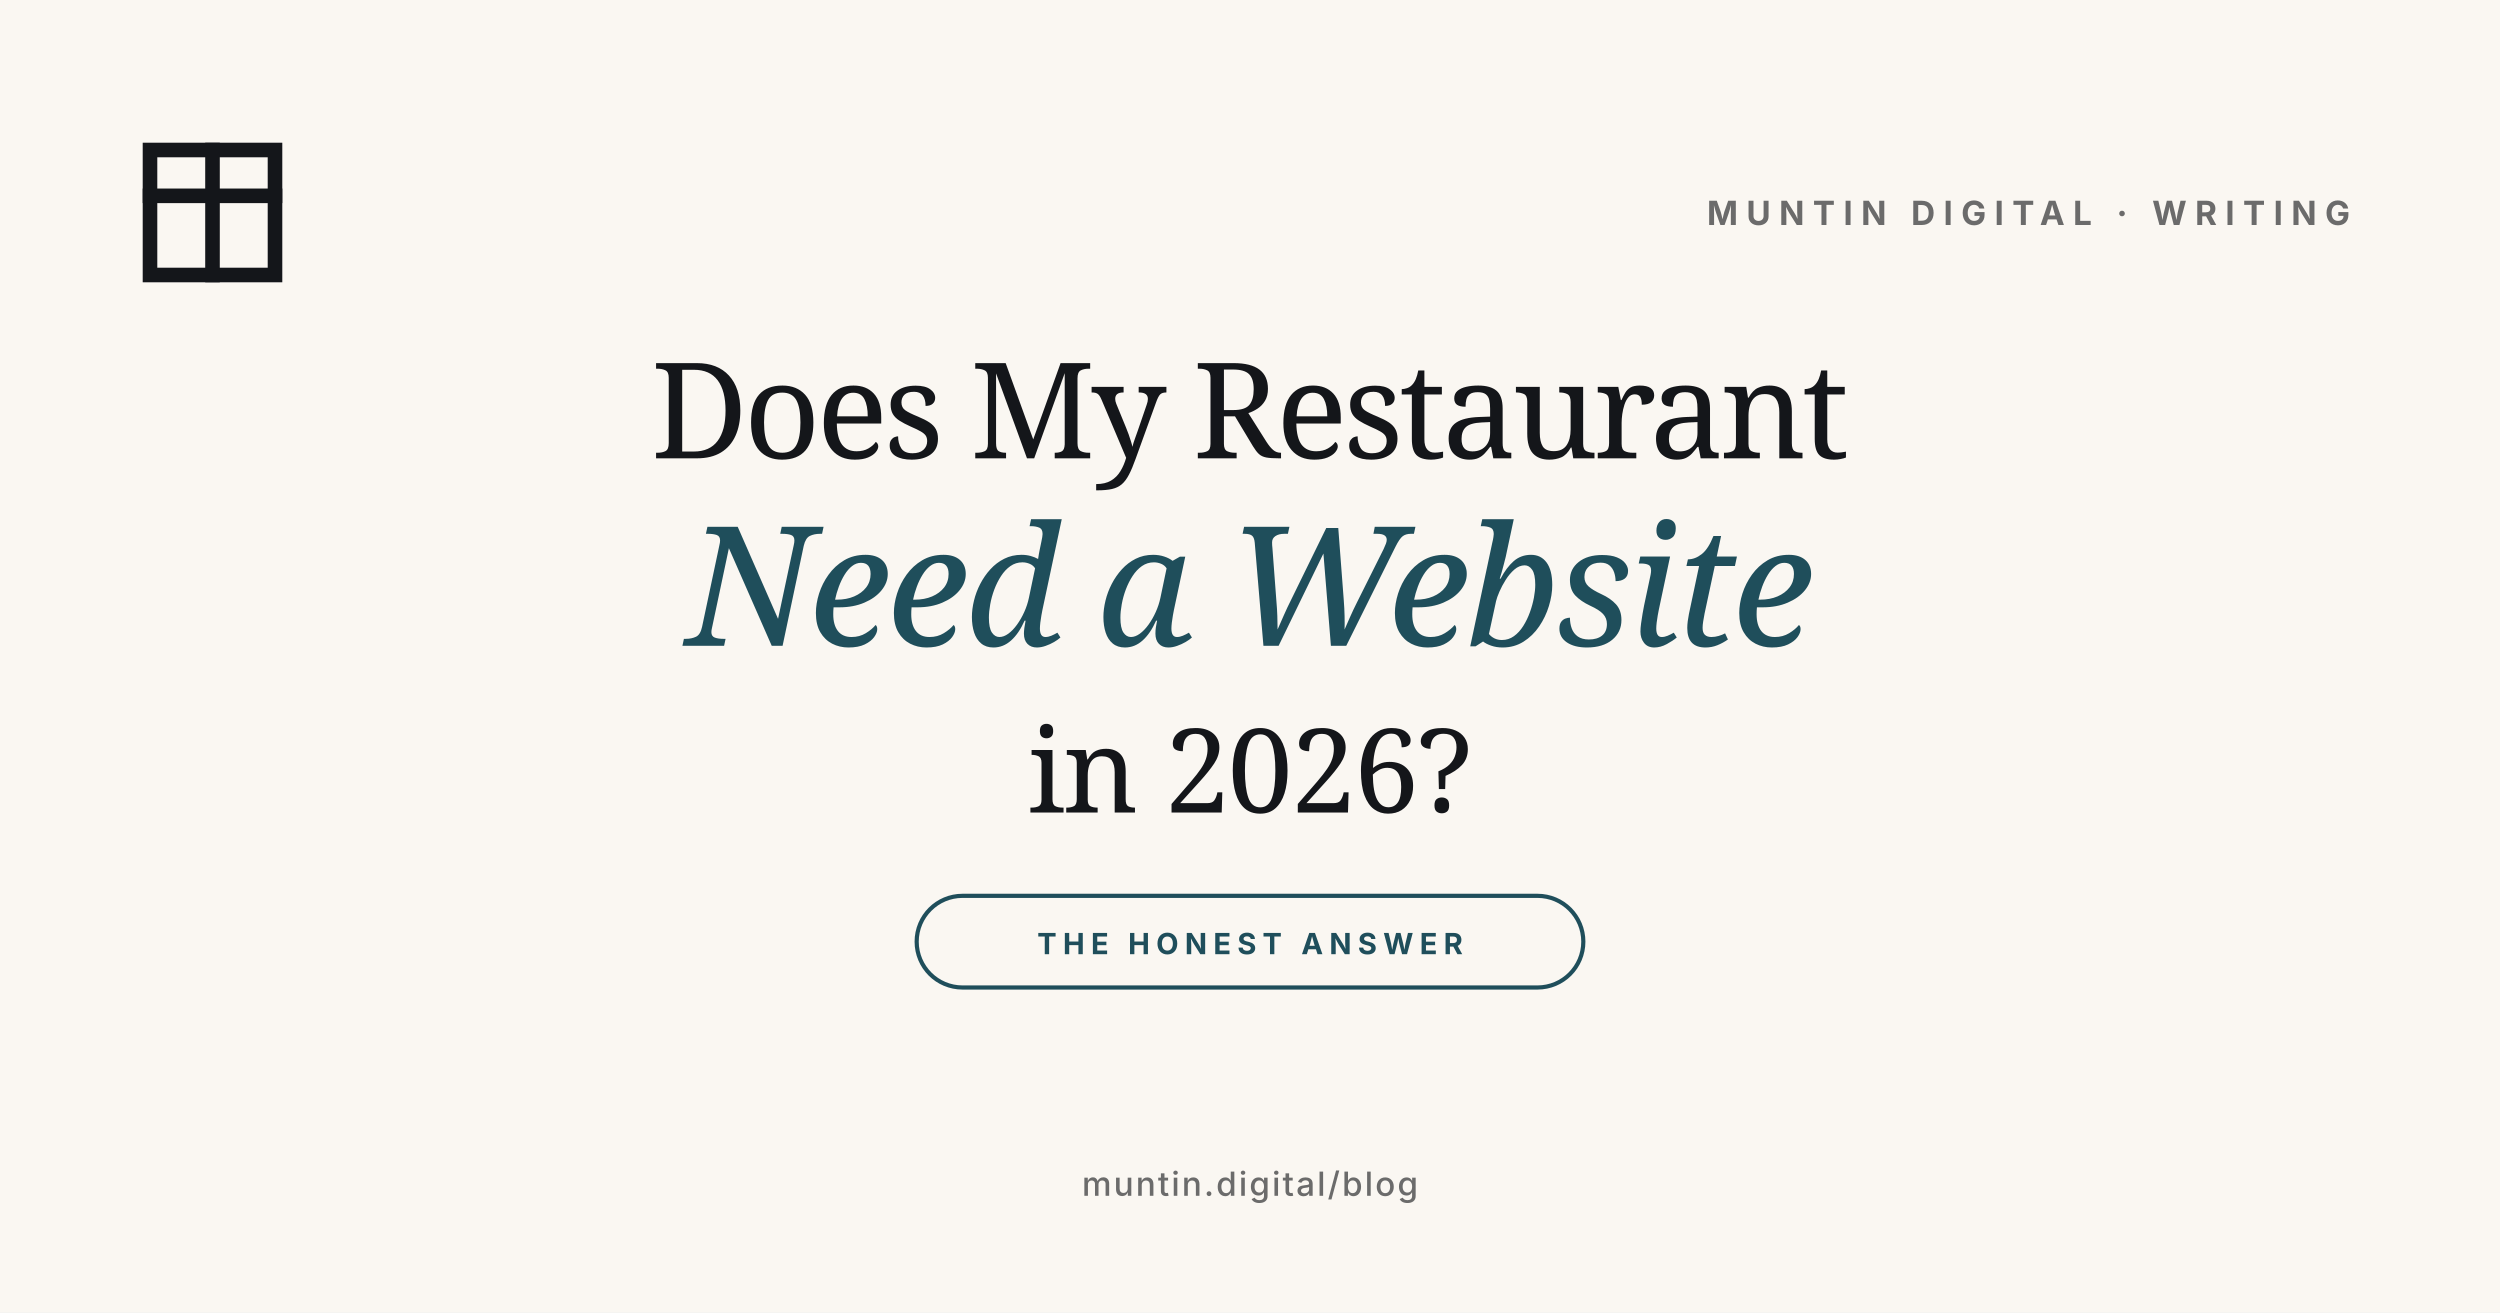
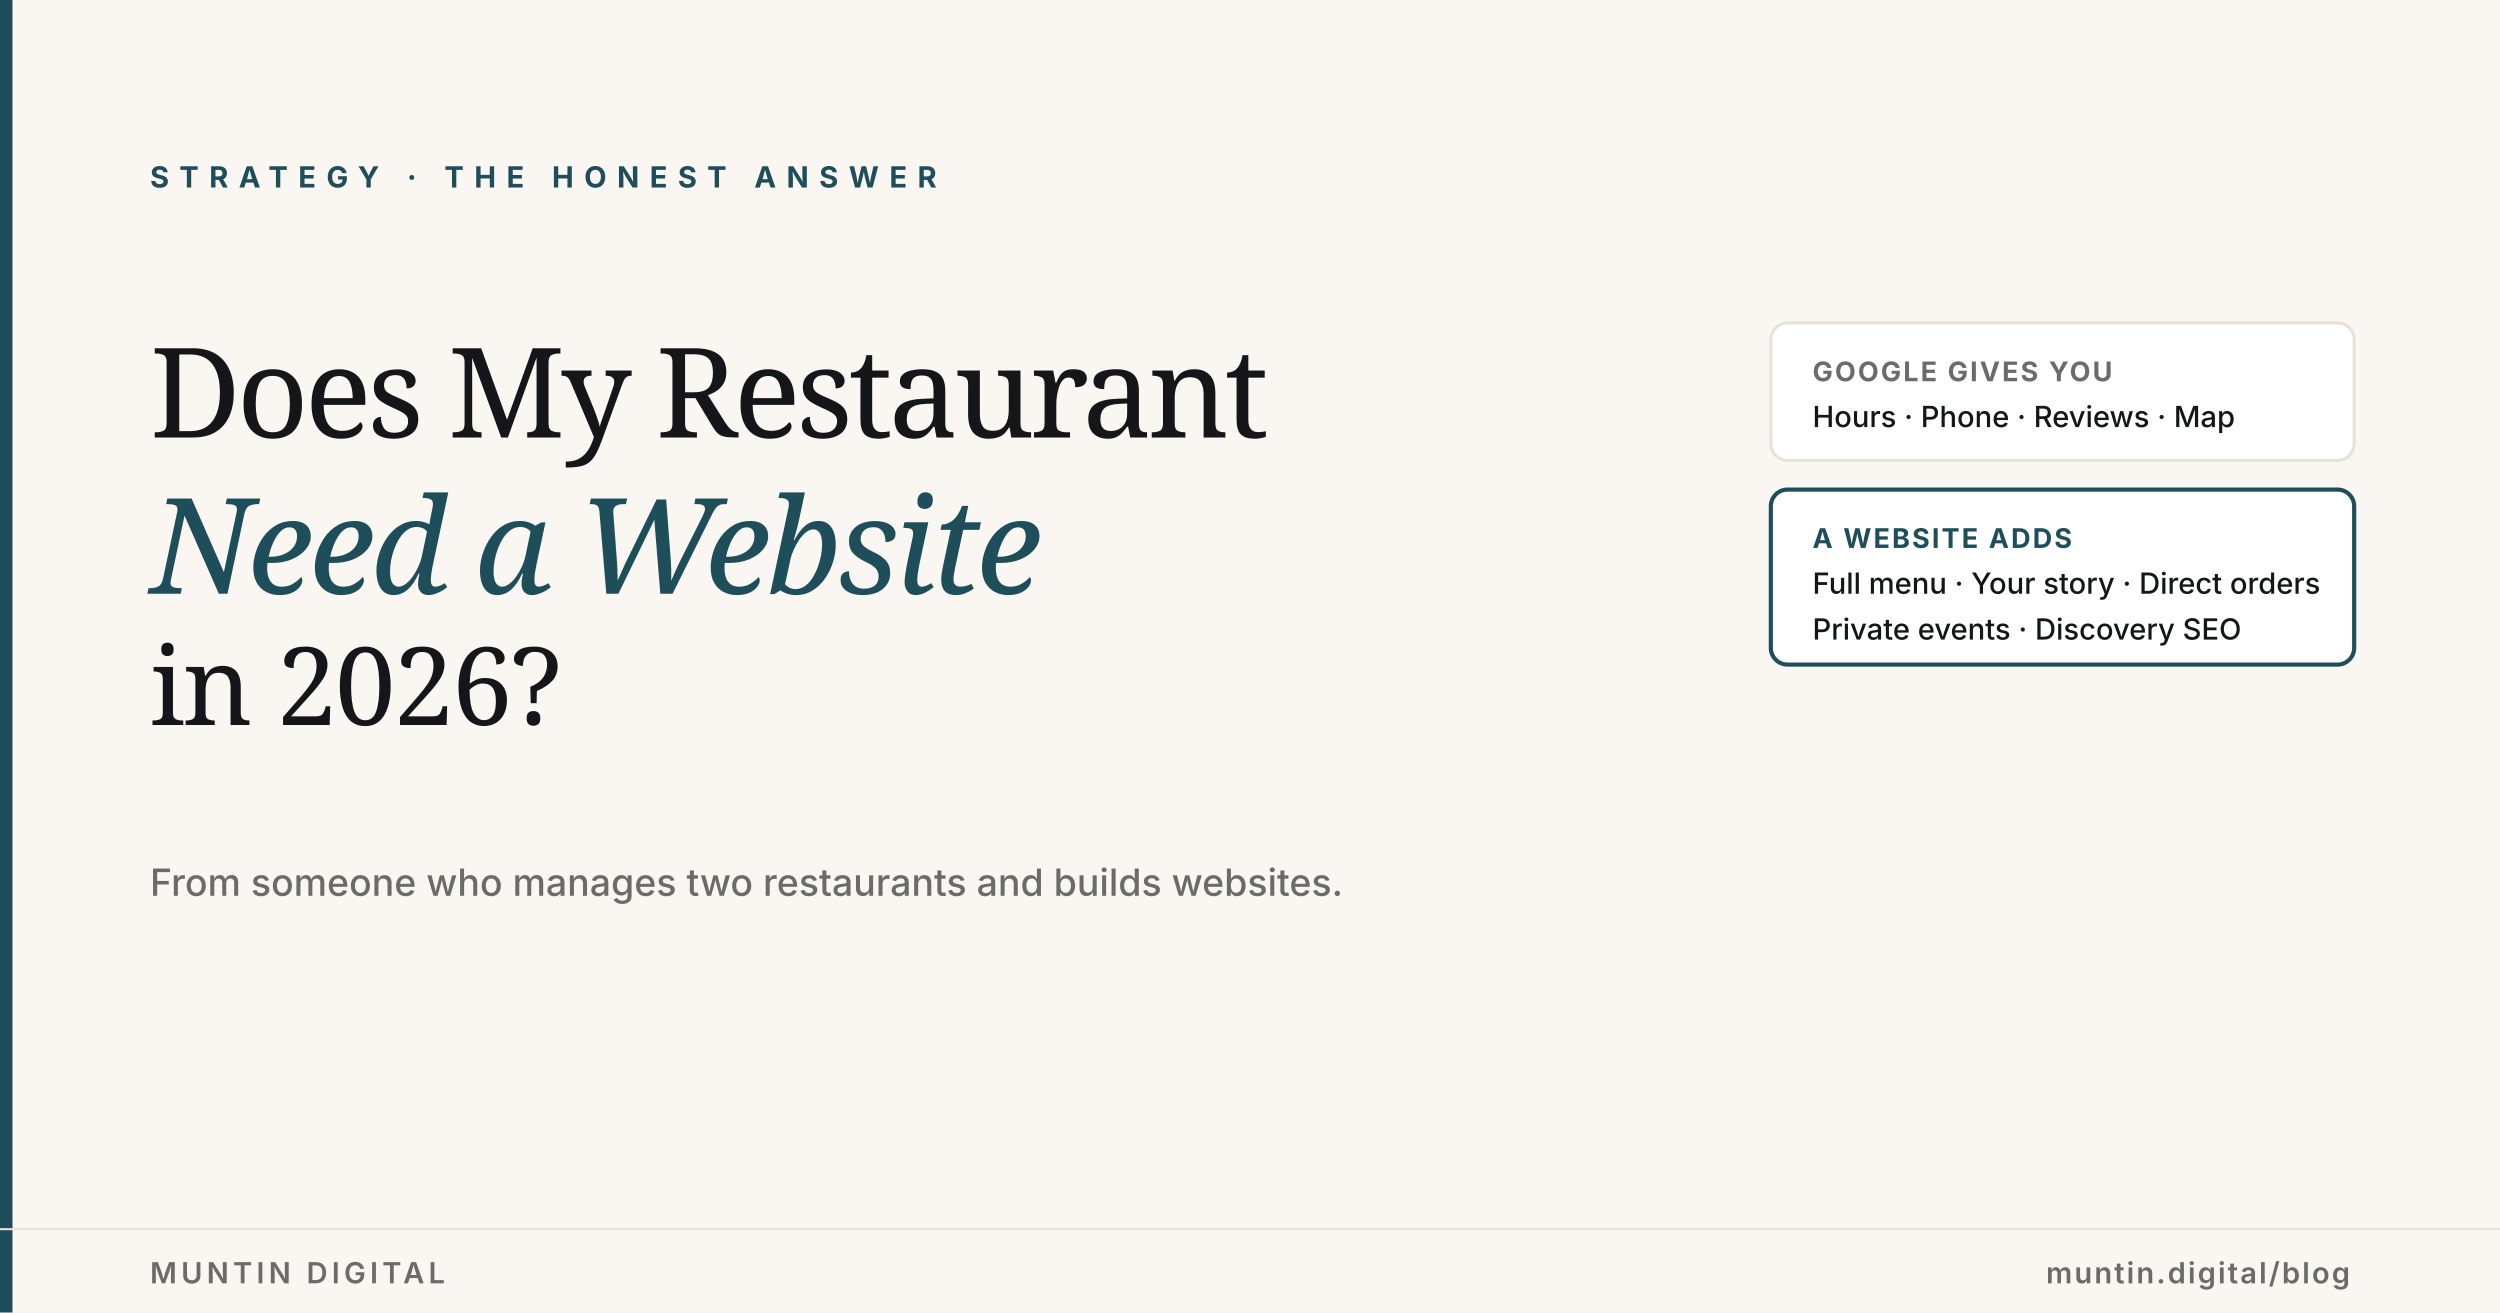
<svg xmlns="http://www.w3.org/2000/svg" viewBox="0 0 1200 630" width="1200" height="630">
  <rect width="1200" height="630" fill="#FAF7F2" />
-   <g transform="translate(72, 72)" stroke="#14161A" stroke-width="7" stroke-linecap="square" stroke-linejoin="miter" fill="none">
-     <rect x="0" y="0" width="60" height="60" />
-     <line x1="30" y1="0" x2="30" y2="60" />
-     <line x1="0" y1="22" x2="60" y2="22" />
+   <rect x="0" y="0" width="6" height="630" fill="#1F4E5B" />
+   <text x="72" y="90" font-family="Inter, Arial, sans-serif" font-size="14" font-weight="700" fill="#1F4E5B" letter-spacing="5">STRATEGY · THE HONEST ANSWER</text>
+   <text x="72" y="210" font-family="Fraunces, Georgia, serif" font-size="60" font-weight="500" fill="#14161A" letter-spacing="-2">Does My Restaurant</text>
+   <text x="72" y="285" font-family="Fraunces, Georgia, serif" font-style="italic" font-size="64" font-weight="400" fill="#1F4E5B" letter-spacing="-2">Need a Website</text>
+   <text x="72" y="348" font-family="Fraunces, Georgia, serif" font-size="52" font-weight="500" fill="#14161A" letter-spacing="-1">in 2026?</text>
+   <g transform="translate(850, 155)">
+     <rect x="0" y="0" width="280" height="66" rx="8" fill="#FFFFFF" stroke="#E8E2D6" stroke-width="1.5" />
+     <text x="20" y="28" font-family="Inter, Arial, sans-serif" font-size="13" font-weight="700" fill="#6B6B6B" letter-spacing="1">GOOGLE GIVES YOU</text>
+     <text x="20" y="50" font-family="Inter, Arial, sans-serif" font-size="14" font-weight="500" fill="#14161A">Hours · Phone · Reviews · Map</text>
+     <rect x="0" y="80" width="280" height="84" rx="8" fill="#FFFFFF" stroke="#1F4E5B" stroke-width="2" />
+     <text x="20" y="108" font-family="Inter, Arial, sans-serif" font-size="13" font-weight="700" fill="#1F4E5B" letter-spacing="1">A WEBSITE ADDS</text>
+     <text x="20" y="130" font-family="Inter, Arial, sans-serif" font-size="14" font-weight="500" fill="#14161A">Full menu · Your story · Direct orders</text>
+     <text x="20" y="152" font-family="Inter, Arial, sans-serif" font-size="14" font-weight="500" fill="#14161A">Private events · Discovery SEO</text>
  </g>
-   <text x="1128" y="108" text-anchor="end" font-family="Inter, Arial, sans-serif" font-size="16" font-weight="700" fill="#6B6B6B" letter-spacing="4">MUNTIN DIGITAL · WRITING</text>
-   <text x="600" y="220" text-anchor="middle" font-family="Fraunces, Georgia, serif" font-size="64" font-weight="500" fill="#14161A" letter-spacing="-2">Does My Restaurant</text>
-   <text x="600" y="310" text-anchor="middle" font-family="Fraunces, Georgia, serif" font-style="italic" font-size="80" font-weight="400" fill="#1F4E5B" letter-spacing="-2">Need a Website</text>
-   <text x="600" y="390" text-anchor="middle" font-family="Fraunces, Georgia, serif" font-size="56" font-weight="500" fill="#14161A" letter-spacing="-1">in 2026?</text>
-   <rect x="440" y="430" width="320" height="44" rx="22" fill="none" stroke="#1F4E5B" stroke-width="2" />
-   <text x="600" y="458" text-anchor="middle" font-family="Inter, Arial, sans-serif" font-size="14" font-weight="700" fill="#1F4E5B" letter-spacing="3">THE HONEST ANSWER</text>
-   <text x="600" y="574" text-anchor="middle" font-family="Inter, Arial, sans-serif" font-size="16" font-weight="500" fill="#6B6B6B" letter-spacing="1">muntin.digital/blog</text>
+   <text x="72" y="430" font-family="Inter, Arial, sans-serif" font-size="18" font-weight="500" fill="#6B6B6B">From someone who manages two restaurants and builds websites.</text>
+   <line x1="0" y1="590" x2="1200" y2="590" stroke="#E8E2D6" stroke-width="1" />
+   <text x="72" y="616" font-family="Inter, Arial, sans-serif" font-size="14" font-weight="600" fill="#6B6B6B" letter-spacing="2">MUNTIN DIGITAL</text>
+   <text x="1128" y="616" text-anchor="end" font-family="Inter, Arial, sans-serif" font-size="14" font-weight="600" fill="#6B6B6B" letter-spacing="1">muntin.digital/blog</text>
</svg>
